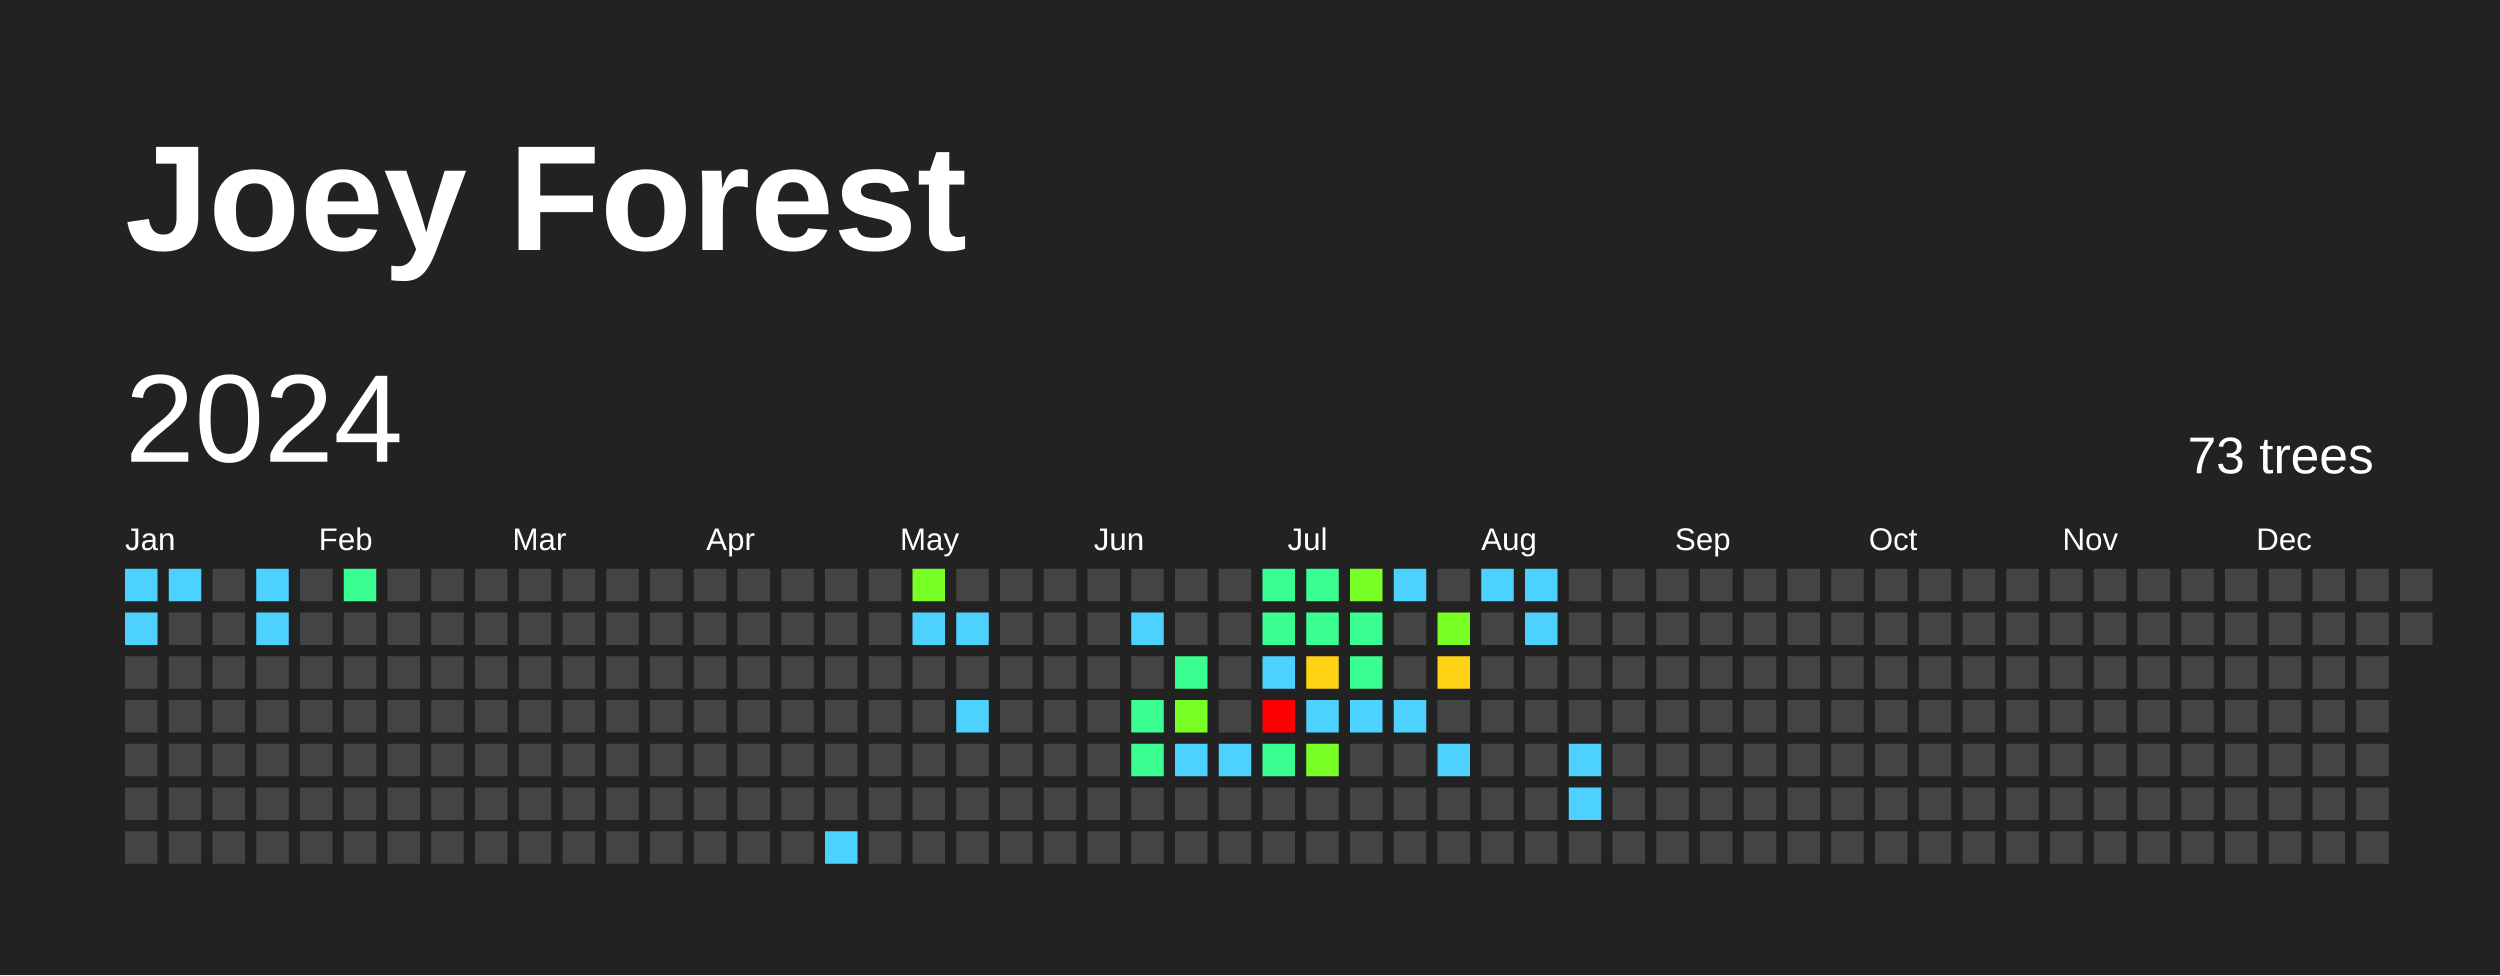
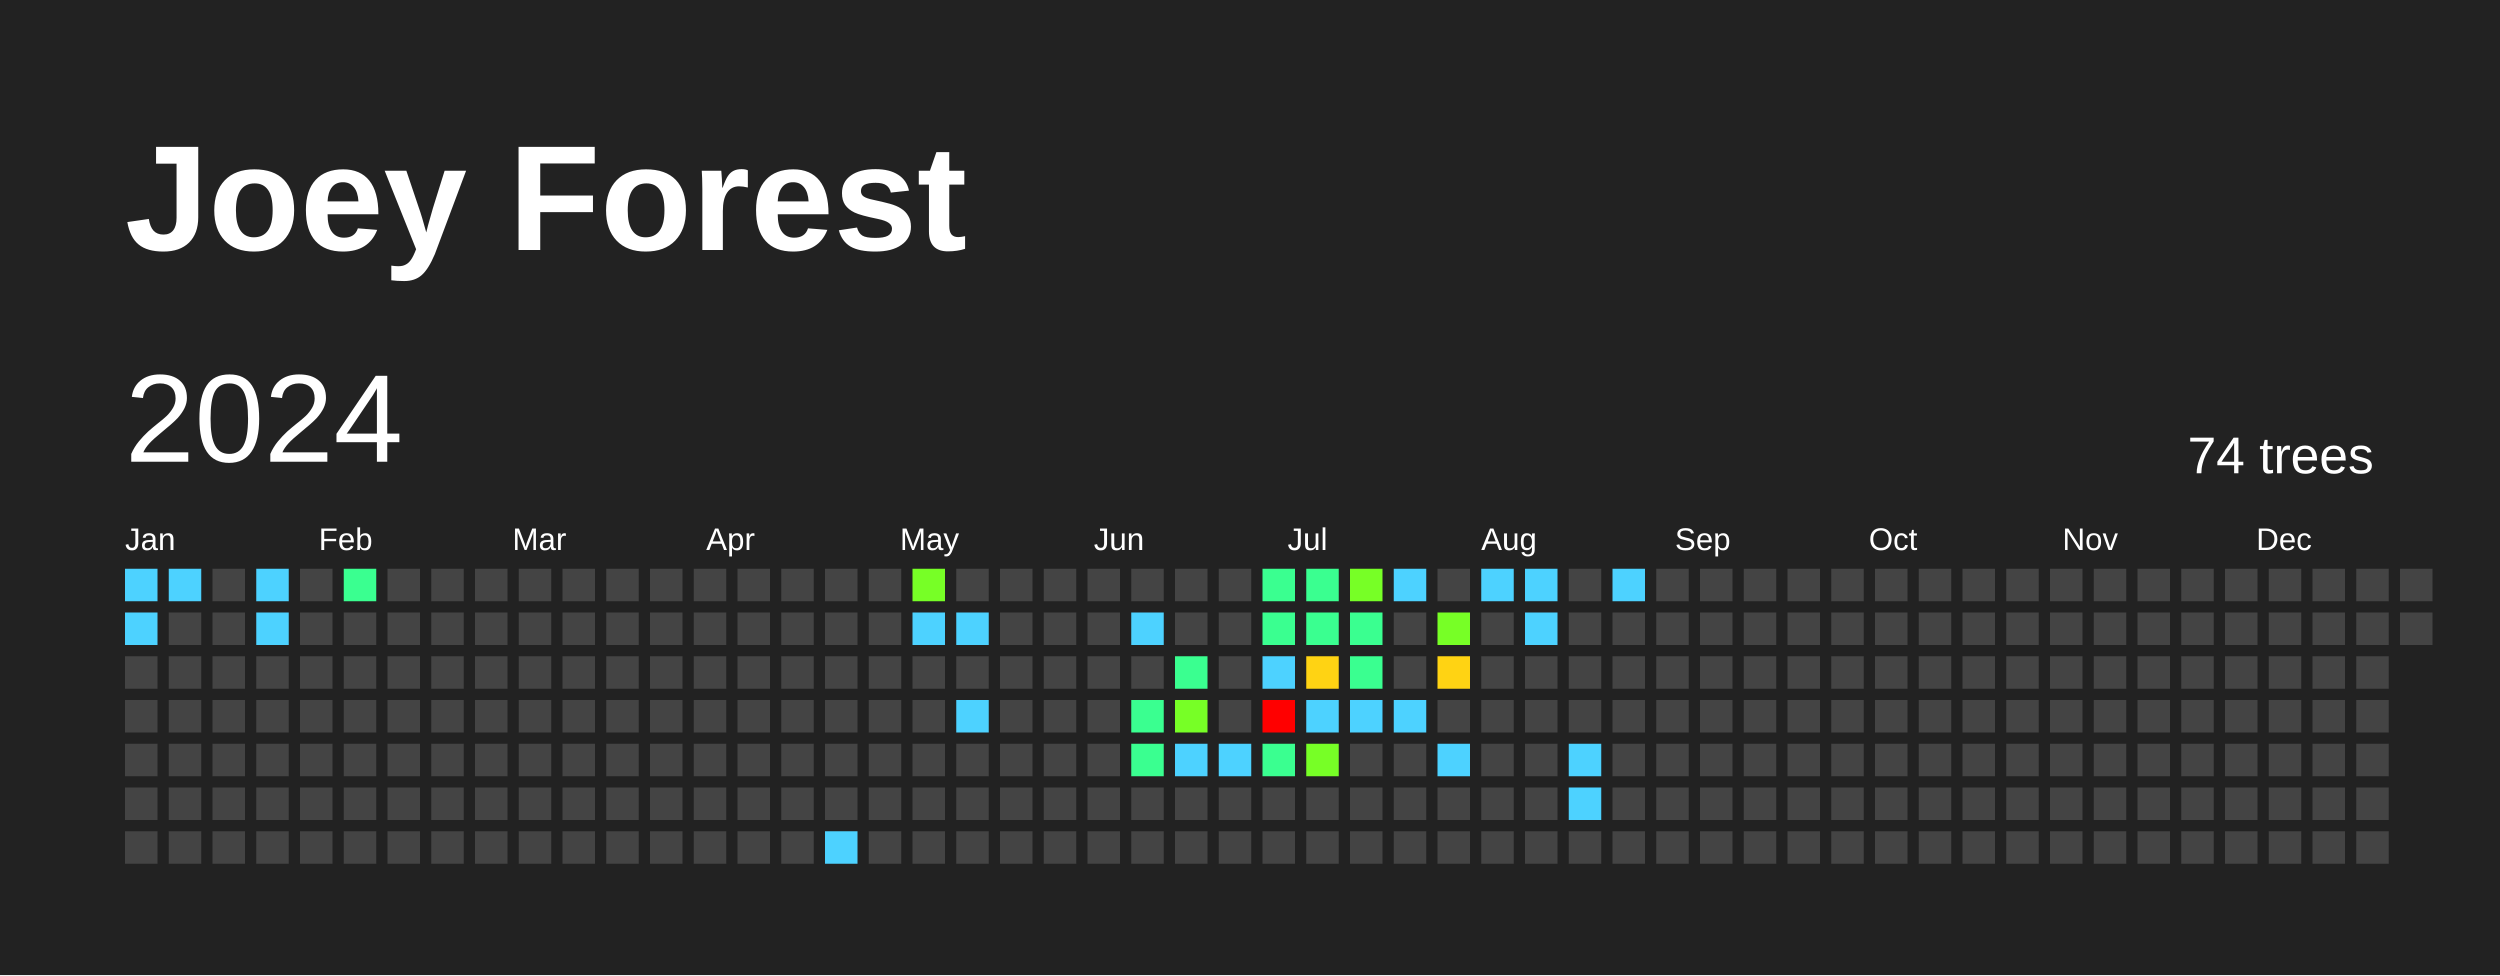
<svg xmlns="http://www.w3.org/2000/svg" baseProfile="full" height="78mm" version="1.1" viewBox="0,0,200,78" width="200mm">
  <defs />
  <rect fill="#222222" height="78" width="200" x="0" y="0" />
  <text fill="#FFFFFF" style="font-size:12px; font-family:Arial; font-weight:bold;" x="10" y="20">Joey Forest</text>
  <text dominant-baseline="hanging" fill="#FFFFFF" style="font-size:10.0px; font-family:Arial;" x="10" y="30">2024</text>
-   <text dominant-baseline="hanging" fill="#FFFFFF" style="font-size:4.125px; font-family:Arial;" x="175" y="35">73 trees</text>
+   <text dominant-baseline="hanging" fill="#FFFFFF" style="font-size:4.125px; font-family:Arial;" x="175" y="35">74 trees</text>
  <text fill="#FFFFFF" style="font-size:2.5px; font-family:Arial" x="10.0" y="44">Jan</text>
  <text fill="#FFFFFF" style="font-size:2.5px; font-family:Arial" x="25.5" y="44">Feb</text>
  <text fill="#FFFFFF" style="font-size:2.5px; font-family:Arial" x="41.0" y="44">Mar</text>
  <text fill="#FFFFFF" style="font-size:2.5px; font-family:Arial" x="56.5" y="44">Apr</text>
  <text fill="#FFFFFF" style="font-size:2.5px; font-family:Arial" x="72.0" y="44">May</text>
  <text fill="#FFFFFF" style="font-size:2.5px; font-family:Arial" x="87.5" y="44">Jun</text>
  <text fill="#FFFFFF" style="font-size:2.5px; font-family:Arial" x="103.0" y="44">Jul</text>
  <text fill="#FFFFFF" style="font-size:2.5px; font-family:Arial" x="118.5" y="44">Aug</text>
  <text fill="#FFFFFF" style="font-size:2.5px; font-family:Arial" x="134.0" y="44">Sep</text>
  <text fill="#FFFFFF" style="font-size:2.5px; font-family:Arial" x="149.5" y="44">Oct</text>
  <text fill="#FFFFFF" style="font-size:2.5px; font-family:Arial" x="165.0" y="44">Nov</text>
  <text fill="#FFFFFF" style="font-size:2.5px; font-family:Arial" x="180.5" y="44">Dec</text>
  <rect fill="#4dd2ff" height="2.6" width="2.6" x="10.0" y="45.5" />
  <rect fill="#4dd2ff" height="2.6" width="2.6" x="10.0" y="49.0" />
  <rect fill="#444444" height="2.6" width="2.6" x="10.0" y="52.5" />
  <rect fill="#444444" height="2.6" width="2.6" x="10.0" y="56.0" />
  <rect fill="#444444" height="2.6" width="2.6" x="10.0" y="59.5" />
  <rect fill="#444444" height="2.6" width="2.6" x="10.0" y="63.0" />
  <rect fill="#444444" height="2.6" width="2.6" x="10.0" y="66.5" />
  <rect fill="#4dd2ff" height="2.6" width="2.6" x="13.5" y="45.5" />
  <rect fill="#444444" height="2.6" width="2.6" x="13.5" y="49.0" />
  <rect fill="#444444" height="2.6" width="2.6" x="13.5" y="52.5" />
  <rect fill="#444444" height="2.6" width="2.6" x="13.5" y="56.0" />
  <rect fill="#444444" height="2.6" width="2.6" x="13.5" y="59.5" />
  <rect fill="#444444" height="2.6" width="2.6" x="13.5" y="63.0" />
  <rect fill="#444444" height="2.6" width="2.6" x="13.5" y="66.5" />
  <rect fill="#444444" height="2.6" width="2.6" x="17.0" y="45.5" />
  <rect fill="#444444" height="2.6" width="2.6" x="17.0" y="49.0" />
  <rect fill="#444444" height="2.6" width="2.6" x="17.0" y="52.5" />
  <rect fill="#444444" height="2.6" width="2.6" x="17.0" y="56.0" />
  <rect fill="#444444" height="2.6" width="2.6" x="17.0" y="59.5" />
  <rect fill="#444444" height="2.6" width="2.6" x="17.0" y="63.0" />
  <rect fill="#444444" height="2.6" width="2.6" x="17.0" y="66.5" />
  <rect fill="#4dd2ff" height="2.6" width="2.6" x="20.5" y="45.5" />
  <rect fill="#4dd2ff" height="2.6" width="2.6" x="20.5" y="49.0" />
  <rect fill="#444444" height="2.6" width="2.6" x="20.5" y="52.5" />
  <rect fill="#444444" height="2.6" width="2.6" x="20.5" y="56.0" />
  <rect fill="#444444" height="2.6" width="2.6" x="20.5" y="59.5" />
  <rect fill="#444444" height="2.6" width="2.6" x="20.5" y="63.0" />
  <rect fill="#444444" height="2.6" width="2.6" x="20.5" y="66.5" />
  <rect fill="#444444" height="2.6" width="2.6" x="24.0" y="45.5" />
  <rect fill="#444444" height="2.6" width="2.6" x="24.0" y="49.0" />
  <rect fill="#444444" height="2.6" width="2.6" x="24.0" y="52.5" />
  <rect fill="#444444" height="2.6" width="2.6" x="24.0" y="56.0" />
  <rect fill="#444444" height="2.6" width="2.6" x="24.0" y="59.5" />
  <rect fill="#444444" height="2.6" width="2.6" x="24.0" y="63.0" />
  <rect fill="#444444" height="2.6" width="2.6" x="24.0" y="66.5" />
  <rect fill="#3aff90" height="2.6" width="2.6" x="27.5" y="45.5" />
  <rect fill="#444444" height="2.6" width="2.6" x="27.5" y="49.0" />
  <rect fill="#444444" height="2.6" width="2.6" x="27.5" y="52.5" />
  <rect fill="#444444" height="2.6" width="2.6" x="27.5" y="56.0" />
  <rect fill="#444444" height="2.6" width="2.6" x="27.5" y="59.5" />
  <rect fill="#444444" height="2.6" width="2.6" x="27.5" y="63.0" />
  <rect fill="#444444" height="2.6" width="2.6" x="27.5" y="66.5" />
  <rect fill="#444444" height="2.6" width="2.6" x="31.0" y="45.5" />
  <rect fill="#444444" height="2.6" width="2.6" x="31.0" y="49.0" />
  <rect fill="#444444" height="2.6" width="2.6" x="31.0" y="52.5" />
  <rect fill="#444444" height="2.6" width="2.6" x="31.0" y="56.0" />
  <rect fill="#444444" height="2.6" width="2.6" x="31.0" y="59.5" />
  <rect fill="#444444" height="2.6" width="2.6" x="31.0" y="63.0" />
  <rect fill="#444444" height="2.6" width="2.6" x="31.0" y="66.5" />
  <rect fill="#444444" height="2.6" width="2.6" x="34.5" y="45.5" />
  <rect fill="#444444" height="2.6" width="2.6" x="34.5" y="49.0" />
  <rect fill="#444444" height="2.6" width="2.6" x="34.5" y="52.5" />
  <rect fill="#444444" height="2.6" width="2.6" x="34.5" y="56.0" />
  <rect fill="#444444" height="2.6" width="2.6" x="34.5" y="59.5" />
  <rect fill="#444444" height="2.6" width="2.6" x="34.5" y="63.0" />
  <rect fill="#444444" height="2.6" width="2.6" x="34.5" y="66.5" />
  <rect fill="#444444" height="2.6" width="2.6" x="38.0" y="45.5" />
  <rect fill="#444444" height="2.6" width="2.6" x="38.0" y="49.0" />
  <rect fill="#444444" height="2.6" width="2.6" x="38.0" y="52.5" />
  <rect fill="#444444" height="2.6" width="2.6" x="38.0" y="56.0" />
  <rect fill="#444444" height="2.6" width="2.6" x="38.0" y="59.5" />
  <rect fill="#444444" height="2.6" width="2.6" x="38.0" y="63.0" />
  <rect fill="#444444" height="2.6" width="2.6" x="38.0" y="66.5" />
  <rect fill="#444444" height="2.6" width="2.6" x="41.5" y="45.5" />
  <rect fill="#444444" height="2.6" width="2.6" x="41.5" y="49.0" />
  <rect fill="#444444" height="2.6" width="2.6" x="41.5" y="52.5" />
  <rect fill="#444444" height="2.6" width="2.6" x="41.5" y="56.0" />
  <rect fill="#444444" height="2.6" width="2.6" x="41.5" y="59.5" />
  <rect fill="#444444" height="2.6" width="2.6" x="41.5" y="63.0" />
  <rect fill="#444444" height="2.6" width="2.6" x="41.5" y="66.5" />
  <rect fill="#444444" height="2.6" width="2.6" x="45.0" y="45.5" />
  <rect fill="#444444" height="2.6" width="2.6" x="45.0" y="49.0" />
  <rect fill="#444444" height="2.6" width="2.6" x="45.0" y="52.5" />
  <rect fill="#444444" height="2.6" width="2.6" x="45.0" y="56.0" />
  <rect fill="#444444" height="2.6" width="2.6" x="45.0" y="59.5" />
  <rect fill="#444444" height="2.6" width="2.6" x="45.0" y="63.0" />
  <rect fill="#444444" height="2.6" width="2.6" x="45.0" y="66.5" />
  <rect fill="#444444" height="2.6" width="2.6" x="48.5" y="45.5" />
  <rect fill="#444444" height="2.6" width="2.6" x="48.5" y="49.0" />
  <rect fill="#444444" height="2.6" width="2.6" x="48.5" y="52.5" />
  <rect fill="#444444" height="2.6" width="2.6" x="48.5" y="56.0" />
  <rect fill="#444444" height="2.6" width="2.6" x="48.5" y="59.5" />
  <rect fill="#444444" height="2.6" width="2.6" x="48.5" y="63.0" />
  <rect fill="#444444" height="2.6" width="2.6" x="48.5" y="66.5" />
  <rect fill="#444444" height="2.6" width="2.6" x="52.0" y="45.5" />
  <rect fill="#444444" height="2.6" width="2.6" x="52.0" y="49.0" />
  <rect fill="#444444" height="2.6" width="2.6" x="52.0" y="52.5" />
  <rect fill="#444444" height="2.6" width="2.6" x="52.0" y="56.0" />
  <rect fill="#444444" height="2.6" width="2.6" x="52.0" y="59.5" />
  <rect fill="#444444" height="2.6" width="2.6" x="52.0" y="63.0" />
  <rect fill="#444444" height="2.6" width="2.6" x="52.0" y="66.5" />
  <rect fill="#444444" height="2.6" width="2.6" x="55.5" y="45.5" />
  <rect fill="#444444" height="2.6" width="2.6" x="55.5" y="49.0" />
  <rect fill="#444444" height="2.6" width="2.6" x="55.5" y="52.5" />
  <rect fill="#444444" height="2.6" width="2.6" x="55.5" y="56.0" />
  <rect fill="#444444" height="2.6" width="2.6" x="55.5" y="59.5" />
  <rect fill="#444444" height="2.6" width="2.6" x="55.5" y="63.0" />
  <rect fill="#444444" height="2.6" width="2.6" x="55.5" y="66.5" />
  <rect fill="#444444" height="2.6" width="2.6" x="59.0" y="45.5" />
  <rect fill="#444444" height="2.6" width="2.6" x="59.0" y="49.0" />
  <rect fill="#444444" height="2.6" width="2.6" x="59.0" y="52.5" />
  <rect fill="#444444" height="2.6" width="2.6" x="59.0" y="56.0" />
  <rect fill="#444444" height="2.6" width="2.6" x="59.0" y="59.5" />
  <rect fill="#444444" height="2.6" width="2.6" x="59.0" y="63.0" />
  <rect fill="#444444" height="2.6" width="2.6" x="59.0" y="66.5" />
  <rect fill="#444444" height="2.6" width="2.6" x="62.5" y="45.5" />
  <rect fill="#444444" height="2.6" width="2.6" x="62.5" y="49.0" />
  <rect fill="#444444" height="2.6" width="2.6" x="62.5" y="52.5" />
  <rect fill="#444444" height="2.6" width="2.6" x="62.5" y="56.0" />
  <rect fill="#444444" height="2.6" width="2.6" x="62.5" y="59.5" />
  <rect fill="#444444" height="2.6" width="2.6" x="62.5" y="63.0" />
  <rect fill="#444444" height="2.6" width="2.6" x="62.5" y="66.5" />
  <rect fill="#444444" height="2.6" width="2.6" x="66.0" y="45.5" />
  <rect fill="#444444" height="2.6" width="2.6" x="66.0" y="49.0" />
  <rect fill="#444444" height="2.6" width="2.6" x="66.0" y="52.5" />
  <rect fill="#444444" height="2.6" width="2.6" x="66.0" y="56.0" />
  <rect fill="#444444" height="2.6" width="2.6" x="66.0" y="59.5" />
  <rect fill="#444444" height="2.6" width="2.6" x="66.0" y="63.0" />
  <rect fill="#4dd2ff" height="2.6" width="2.6" x="66.0" y="66.5" />
  <rect fill="#444444" height="2.6" width="2.6" x="69.5" y="45.5" />
  <rect fill="#444444" height="2.6" width="2.6" x="69.5" y="49.0" />
  <rect fill="#444444" height="2.6" width="2.6" x="69.5" y="52.5" />
  <rect fill="#444444" height="2.6" width="2.6" x="69.5" y="56.0" />
  <rect fill="#444444" height="2.6" width="2.6" x="69.5" y="59.5" />
  <rect fill="#444444" height="2.6" width="2.6" x="69.5" y="63.0" />
  <rect fill="#444444" height="2.6" width="2.6" x="69.5" y="66.5" />
  <rect fill="#77ff26" height="2.6" width="2.6" x="73.0" y="45.5" />
  <rect fill="#4dd2ff" height="2.6" width="2.6" x="73.0" y="49.0" />
  <rect fill="#444444" height="2.6" width="2.6" x="73.0" y="52.5" />
  <rect fill="#444444" height="2.6" width="2.6" x="73.0" y="56.0" />
  <rect fill="#444444" height="2.6" width="2.6" x="73.0" y="59.5" />
  <rect fill="#444444" height="2.6" width="2.6" x="73.0" y="63.0" />
  <rect fill="#444444" height="2.6" width="2.6" x="73.0" y="66.5" />
  <rect fill="#444444" height="2.6" width="2.6" x="76.5" y="45.5" />
  <rect fill="#4dd2ff" height="2.6" width="2.6" x="76.5" y="49.0" />
  <rect fill="#444444" height="2.6" width="2.6" x="76.5" y="52.5" />
  <rect fill="#4dd2ff" height="2.6" width="2.6" x="76.5" y="56.0" />
  <rect fill="#444444" height="2.6" width="2.6" x="76.5" y="59.5" />
  <rect fill="#444444" height="2.6" width="2.6" x="76.5" y="63.0" />
  <rect fill="#444444" height="2.6" width="2.6" x="76.5" y="66.5" />
  <rect fill="#444444" height="2.6" width="2.6" x="80.0" y="45.5" />
  <rect fill="#444444" height="2.6" width="2.6" x="80.0" y="49.0" />
  <rect fill="#444444" height="2.6" width="2.6" x="80.0" y="52.5" />
  <rect fill="#444444" height="2.6" width="2.6" x="80.0" y="56.0" />
  <rect fill="#444444" height="2.6" width="2.6" x="80.0" y="59.5" />
  <rect fill="#444444" height="2.6" width="2.6" x="80.0" y="63.0" />
  <rect fill="#444444" height="2.6" width="2.6" x="80.0" y="66.5" />
  <rect fill="#444444" height="2.6" width="2.6" x="83.5" y="45.5" />
  <rect fill="#444444" height="2.6" width="2.6" x="83.5" y="49.0" />
  <rect fill="#444444" height="2.6" width="2.6" x="83.5" y="52.5" />
  <rect fill="#444444" height="2.6" width="2.6" x="83.5" y="56.0" />
  <rect fill="#444444" height="2.6" width="2.6" x="83.5" y="59.5" />
  <rect fill="#444444" height="2.6" width="2.6" x="83.5" y="63.0" />
  <rect fill="#444444" height="2.6" width="2.6" x="83.5" y="66.5" />
  <rect fill="#444444" height="2.6" width="2.6" x="87.0" y="45.5" />
  <rect fill="#444444" height="2.6" width="2.6" x="87.0" y="49.0" />
  <rect fill="#444444" height="2.6" width="2.6" x="87.0" y="52.5" />
  <rect fill="#444444" height="2.6" width="2.6" x="87.0" y="56.0" />
  <rect fill="#444444" height="2.6" width="2.6" x="87.0" y="59.5" />
  <rect fill="#444444" height="2.6" width="2.6" x="87.0" y="63.0" />
  <rect fill="#444444" height="2.6" width="2.6" x="87.0" y="66.5" />
  <rect fill="#444444" height="2.6" width="2.6" x="90.5" y="45.5" />
  <rect fill="#4dd2ff" height="2.6" width="2.6" x="90.5" y="49.0" />
  <rect fill="#444444" height="2.6" width="2.6" x="90.5" y="52.5" />
  <rect fill="#3aff90" height="2.6" width="2.6" x="90.5" y="56.0" />
  <rect fill="#3aff90" height="2.6" width="2.6" x="90.5" y="59.5" />
  <rect fill="#444444" height="2.6" width="2.6" x="90.5" y="63.0" />
  <rect fill="#444444" height="2.6" width="2.6" x="90.5" y="66.5" />
  <rect fill="#444444" height="2.6" width="2.6" x="94.0" y="45.5" />
  <rect fill="#444444" height="2.6" width="2.6" x="94.0" y="49.0" />
  <rect fill="#3aff90" height="2.6" width="2.6" x="94.0" y="52.5" />
  <rect fill="#77ff26" height="2.6" width="2.6" x="94.0" y="56.0" />
  <rect fill="#4dd2ff" height="2.6" width="2.6" x="94.0" y="59.5" />
  <rect fill="#444444" height="2.6" width="2.6" x="94.0" y="63.0" />
  <rect fill="#444444" height="2.6" width="2.6" x="94.0" y="66.5" />
  <rect fill="#444444" height="2.6" width="2.6" x="97.5" y="45.5" />
  <rect fill="#444444" height="2.6" width="2.6" x="97.5" y="49.0" />
  <rect fill="#444444" height="2.6" width="2.6" x="97.5" y="52.5" />
  <rect fill="#444444" height="2.6" width="2.6" x="97.5" y="56.0" />
  <rect fill="#4dd2ff" height="2.6" width="2.6" x="97.5" y="59.5" />
  <rect fill="#444444" height="2.6" width="2.6" x="97.5" y="63.0" />
  <rect fill="#444444" height="2.6" width="2.6" x="97.5" y="66.5" />
  <rect fill="#3aff90" height="2.6" width="2.6" x="101.0" y="45.5" />
  <rect fill="#3aff90" height="2.6" width="2.6" x="101.0" y="49.0" />
  <rect fill="#4dd2ff" height="2.6" width="2.6" x="101.0" y="52.5" />
  <rect fill="red" height="2.6" width="2.6" x="101.0" y="56.0" />
  <rect fill="#3aff90" height="2.6" width="2.6" x="101.0" y="59.5" />
  <rect fill="#444444" height="2.6" width="2.6" x="101.0" y="63.0" />
  <rect fill="#444444" height="2.6" width="2.6" x="101.0" y="66.5" />
  <rect fill="#3aff90" height="2.6" width="2.6" x="104.5" y="45.5" />
  <rect fill="#3aff90" height="2.6" width="2.6" x="104.5" y="49.0" />
  <rect fill="#ffd313" height="2.6" width="2.6" x="104.5" y="52.5" />
  <rect fill="#4dd2ff" height="2.6" width="2.6" x="104.5" y="56.0" />
  <rect fill="#77ff26" height="2.6" width="2.6" x="104.5" y="59.5" />
  <rect fill="#444444" height="2.6" width="2.6" x="104.5" y="63.0" />
  <rect fill="#444444" height="2.6" width="2.6" x="104.5" y="66.5" />
  <rect fill="#77ff26" height="2.6" width="2.6" x="108.0" y="45.5" />
  <rect fill="#3aff90" height="2.6" width="2.6" x="108.0" y="49.0" />
  <rect fill="#3aff90" height="2.6" width="2.6" x="108.0" y="52.5" />
  <rect fill="#4dd2ff" height="2.6" width="2.6" x="108.0" y="56.0" />
  <rect fill="#444444" height="2.6" width="2.6" x="108.0" y="59.5" />
  <rect fill="#444444" height="2.6" width="2.6" x="108.0" y="63.0" />
  <rect fill="#444444" height="2.6" width="2.6" x="108.0" y="66.5" />
  <rect fill="#4dd2ff" height="2.6" width="2.6" x="111.5" y="45.5" />
  <rect fill="#444444" height="2.6" width="2.6" x="111.5" y="49.0" />
  <rect fill="#444444" height="2.6" width="2.6" x="111.5" y="52.5" />
  <rect fill="#4dd2ff" height="2.6" width="2.6" x="111.5" y="56.0" />
  <rect fill="#444444" height="2.6" width="2.6" x="111.5" y="59.5" />
  <rect fill="#444444" height="2.6" width="2.6" x="111.5" y="63.0" />
  <rect fill="#444444" height="2.6" width="2.6" x="111.5" y="66.5" />
  <rect fill="#444444" height="2.6" width="2.6" x="115.0" y="45.5" />
  <rect fill="#77ff26" height="2.6" width="2.6" x="115.0" y="49.0" />
  <rect fill="#ffd313" height="2.6" width="2.6" x="115.0" y="52.5" />
  <rect fill="#444444" height="2.6" width="2.6" x="115.0" y="56.0" />
  <rect fill="#4dd2ff" height="2.6" width="2.6" x="115.0" y="59.5" />
  <rect fill="#444444" height="2.6" width="2.6" x="115.0" y="63.0" />
  <rect fill="#444444" height="2.6" width="2.6" x="115.0" y="66.5" />
  <rect fill="#4dd2ff" height="2.6" width="2.6" x="118.5" y="45.5" />
  <rect fill="#444444" height="2.6" width="2.6" x="118.5" y="49.0" />
  <rect fill="#444444" height="2.6" width="2.6" x="118.5" y="52.5" />
  <rect fill="#444444" height="2.6" width="2.6" x="118.5" y="56.0" />
  <rect fill="#444444" height="2.6" width="2.6" x="118.5" y="59.5" />
  <rect fill="#444444" height="2.6" width="2.6" x="118.5" y="63.0" />
  <rect fill="#444444" height="2.6" width="2.6" x="118.5" y="66.5" />
  <rect fill="#4dd2ff" height="2.6" width="2.6" x="122.0" y="45.5" />
  <rect fill="#4dd2ff" height="2.6" width="2.6" x="122.0" y="49.0" />
  <rect fill="#444444" height="2.6" width="2.6" x="122.0" y="52.5" />
  <rect fill="#444444" height="2.6" width="2.6" x="122.0" y="56.0" />
  <rect fill="#444444" height="2.6" width="2.6" x="122.0" y="59.5" />
  <rect fill="#444444" height="2.6" width="2.6" x="122.0" y="63.0" />
  <rect fill="#444444" height="2.6" width="2.6" x="122.0" y="66.5" />
  <rect fill="#444444" height="2.6" width="2.6" x="125.5" y="45.5" />
  <rect fill="#444444" height="2.6" width="2.6" x="125.5" y="49.0" />
  <rect fill="#444444" height="2.6" width="2.6" x="125.5" y="52.5" />
  <rect fill="#444444" height="2.6" width="2.6" x="125.5" y="56.0" />
  <rect fill="#4dd2ff" height="2.6" width="2.6" x="125.5" y="59.5" />
  <rect fill="#4dd2ff" height="2.6" width="2.6" x="125.5" y="63.0" />
  <rect fill="#444444" height="2.6" width="2.6" x="125.5" y="66.5" />
-   <rect fill="#444444" height="2.6" width="2.6" x="129.0" y="45.5" />
+   <rect fill="#4dd2ff" height="2.6" width="2.6" x="129.0" y="45.5" />
  <rect fill="#444444" height="2.6" width="2.6" x="129.0" y="49.0" />
  <rect fill="#444444" height="2.6" width="2.6" x="129.0" y="52.5" />
  <rect fill="#444444" height="2.6" width="2.6" x="129.0" y="56.0" />
  <rect fill="#444444" height="2.6" width="2.6" x="129.0" y="59.5" />
  <rect fill="#444444" height="2.6" width="2.6" x="129.0" y="63.0" />
  <rect fill="#444444" height="2.6" width="2.6" x="129.0" y="66.5" />
  <rect fill="#444444" height="2.6" width="2.6" x="132.5" y="45.5" />
  <rect fill="#444444" height="2.6" width="2.6" x="132.5" y="49.0" />
  <rect fill="#444444" height="2.6" width="2.6" x="132.5" y="52.5" />
  <rect fill="#444444" height="2.6" width="2.6" x="132.5" y="56.0" />
  <rect fill="#444444" height="2.6" width="2.6" x="132.5" y="59.5" />
  <rect fill="#444444" height="2.6" width="2.6" x="132.5" y="63.0" />
  <rect fill="#444444" height="2.6" width="2.6" x="132.5" y="66.5" />
  <rect fill="#444444" height="2.6" width="2.6" x="136.0" y="45.5" />
  <rect fill="#444444" height="2.6" width="2.6" x="136.0" y="49.0" />
  <rect fill="#444444" height="2.6" width="2.6" x="136.0" y="52.5" />
  <rect fill="#444444" height="2.6" width="2.6" x="136.0" y="56.0" />
  <rect fill="#444444" height="2.6" width="2.6" x="136.0" y="59.5" />
  <rect fill="#444444" height="2.6" width="2.6" x="136.0" y="63.0" />
  <rect fill="#444444" height="2.6" width="2.6" x="136.0" y="66.5" />
  <rect fill="#444444" height="2.6" width="2.6" x="139.5" y="45.5" />
  <rect fill="#444444" height="2.6" width="2.6" x="139.5" y="49.0" />
  <rect fill="#444444" height="2.6" width="2.6" x="139.5" y="52.5" />
  <rect fill="#444444" height="2.6" width="2.6" x="139.5" y="56.0" />
  <rect fill="#444444" height="2.6" width="2.6" x="139.5" y="59.5" />
  <rect fill="#444444" height="2.6" width="2.6" x="139.5" y="63.0" />
  <rect fill="#444444" height="2.6" width="2.6" x="139.5" y="66.5" />
  <rect fill="#444444" height="2.6" width="2.6" x="143.0" y="45.5" />
  <rect fill="#444444" height="2.6" width="2.6" x="143.0" y="49.0" />
  <rect fill="#444444" height="2.6" width="2.6" x="143.0" y="52.5" />
  <rect fill="#444444" height="2.6" width="2.6" x="143.0" y="56.0" />
  <rect fill="#444444" height="2.6" width="2.6" x="143.0" y="59.5" />
  <rect fill="#444444" height="2.6" width="2.6" x="143.0" y="63.0" />
  <rect fill="#444444" height="2.6" width="2.6" x="143.0" y="66.5" />
  <rect fill="#444444" height="2.6" width="2.6" x="146.5" y="45.5" />
  <rect fill="#444444" height="2.6" width="2.6" x="146.5" y="49.0" />
  <rect fill="#444444" height="2.6" width="2.6" x="146.5" y="52.5" />
  <rect fill="#444444" height="2.6" width="2.6" x="146.5" y="56.0" />
  <rect fill="#444444" height="2.6" width="2.6" x="146.5" y="59.5" />
  <rect fill="#444444" height="2.6" width="2.6" x="146.5" y="63.0" />
  <rect fill="#444444" height="2.6" width="2.6" x="146.5" y="66.5" />
  <rect fill="#444444" height="2.6" width="2.6" x="150.0" y="45.5" />
  <rect fill="#444444" height="2.6" width="2.6" x="150.0" y="49.0" />
  <rect fill="#444444" height="2.6" width="2.6" x="150.0" y="52.5" />
  <rect fill="#444444" height="2.6" width="2.6" x="150.0" y="56.0" />
  <rect fill="#444444" height="2.6" width="2.6" x="150.0" y="59.5" />
  <rect fill="#444444" height="2.6" width="2.6" x="150.0" y="63.0" />
  <rect fill="#444444" height="2.6" width="2.6" x="150.0" y="66.5" />
  <rect fill="#444444" height="2.6" width="2.6" x="153.5" y="45.5" />
  <rect fill="#444444" height="2.6" width="2.6" x="153.5" y="49.0" />
  <rect fill="#444444" height="2.6" width="2.6" x="153.5" y="52.5" />
  <rect fill="#444444" height="2.6" width="2.6" x="153.5" y="56.0" />
  <rect fill="#444444" height="2.6" width="2.6" x="153.5" y="59.5" />
  <rect fill="#444444" height="2.6" width="2.6" x="153.5" y="63.0" />
  <rect fill="#444444" height="2.6" width="2.6" x="153.5" y="66.5" />
  <rect fill="#444444" height="2.6" width="2.6" x="157.0" y="45.5" />
  <rect fill="#444444" height="2.6" width="2.6" x="157.0" y="49.0" />
  <rect fill="#444444" height="2.6" width="2.6" x="157.0" y="52.5" />
  <rect fill="#444444" height="2.6" width="2.6" x="157.0" y="56.0" />
  <rect fill="#444444" height="2.6" width="2.6" x="157.0" y="59.5" />
  <rect fill="#444444" height="2.6" width="2.6" x="157.0" y="63.0" />
  <rect fill="#444444" height="2.6" width="2.6" x="157.0" y="66.5" />
  <rect fill="#444444" height="2.6" width="2.6" x="160.5" y="45.5" />
  <rect fill="#444444" height="2.6" width="2.6" x="160.5" y="49.0" />
  <rect fill="#444444" height="2.6" width="2.6" x="160.5" y="52.5" />
  <rect fill="#444444" height="2.6" width="2.6" x="160.5" y="56.0" />
  <rect fill="#444444" height="2.6" width="2.6" x="160.5" y="59.5" />
  <rect fill="#444444" height="2.6" width="2.6" x="160.5" y="63.0" />
  <rect fill="#444444" height="2.6" width="2.6" x="160.5" y="66.5" />
  <rect fill="#444444" height="2.6" width="2.6" x="164.0" y="45.5" />
  <rect fill="#444444" height="2.6" width="2.6" x="164.0" y="49.0" />
  <rect fill="#444444" height="2.6" width="2.6" x="164.0" y="52.5" />
  <rect fill="#444444" height="2.6" width="2.6" x="164.0" y="56.0" />
  <rect fill="#444444" height="2.6" width="2.6" x="164.0" y="59.5" />
  <rect fill="#444444" height="2.6" width="2.6" x="164.0" y="63.0" />
  <rect fill="#444444" height="2.6" width="2.6" x="164.0" y="66.5" />
  <rect fill="#444444" height="2.6" width="2.6" x="167.5" y="45.5" />
  <rect fill="#444444" height="2.6" width="2.6" x="167.5" y="49.0" />
  <rect fill="#444444" height="2.6" width="2.6" x="167.5" y="52.5" />
  <rect fill="#444444" height="2.6" width="2.6" x="167.5" y="56.0" />
  <rect fill="#444444" height="2.6" width="2.6" x="167.5" y="59.5" />
  <rect fill="#444444" height="2.6" width="2.6" x="167.5" y="63.0" />
  <rect fill="#444444" height="2.6" width="2.6" x="167.5" y="66.5" />
  <rect fill="#444444" height="2.6" width="2.6" x="171.0" y="45.5" />
  <rect fill="#444444" height="2.6" width="2.6" x="171.0" y="49.0" />
  <rect fill="#444444" height="2.6" width="2.6" x="171.0" y="52.5" />
  <rect fill="#444444" height="2.6" width="2.6" x="171.0" y="56.0" />
  <rect fill="#444444" height="2.6" width="2.6" x="171.0" y="59.5" />
  <rect fill="#444444" height="2.6" width="2.6" x="171.0" y="63.0" />
  <rect fill="#444444" height="2.6" width="2.6" x="171.0" y="66.5" />
  <rect fill="#444444" height="2.6" width="2.6" x="174.5" y="45.5" />
  <rect fill="#444444" height="2.6" width="2.6" x="174.5" y="49.0" />
  <rect fill="#444444" height="2.6" width="2.6" x="174.5" y="52.5" />
  <rect fill="#444444" height="2.6" width="2.6" x="174.5" y="56.0" />
  <rect fill="#444444" height="2.6" width="2.6" x="174.5" y="59.5" />
  <rect fill="#444444" height="2.6" width="2.6" x="174.5" y="63.0" />
  <rect fill="#444444" height="2.6" width="2.6" x="174.5" y="66.5" />
  <rect fill="#444444" height="2.6" width="2.6" x="178.0" y="45.5" />
  <rect fill="#444444" height="2.6" width="2.6" x="178.0" y="49.0" />
  <rect fill="#444444" height="2.6" width="2.6" x="178.0" y="52.5" />
  <rect fill="#444444" height="2.6" width="2.6" x="178.0" y="56.0" />
  <rect fill="#444444" height="2.6" width="2.6" x="178.0" y="59.5" />
  <rect fill="#444444" height="2.6" width="2.6" x="178.0" y="63.0" />
  <rect fill="#444444" height="2.6" width="2.6" x="178.0" y="66.5" />
  <rect fill="#444444" height="2.6" width="2.6" x="181.5" y="45.5" />
  <rect fill="#444444" height="2.6" width="2.6" x="181.5" y="49.0" />
  <rect fill="#444444" height="2.6" width="2.6" x="181.5" y="52.5" />
  <rect fill="#444444" height="2.6" width="2.6" x="181.5" y="56.0" />
  <rect fill="#444444" height="2.6" width="2.6" x="181.5" y="59.5" />
  <rect fill="#444444" height="2.6" width="2.6" x="181.5" y="63.0" />
  <rect fill="#444444" height="2.6" width="2.6" x="181.5" y="66.5" />
  <rect fill="#444444" height="2.6" width="2.6" x="185.0" y="45.5" />
  <rect fill="#444444" height="2.6" width="2.6" x="185.0" y="49.0" />
  <rect fill="#444444" height="2.6" width="2.6" x="185.0" y="52.5" />
  <rect fill="#444444" height="2.6" width="2.6" x="185.0" y="56.0" />
  <rect fill="#444444" height="2.6" width="2.6" x="185.0" y="59.5" />
  <rect fill="#444444" height="2.6" width="2.6" x="185.0" y="63.0" />
  <rect fill="#444444" height="2.6" width="2.6" x="185.0" y="66.5" />
  <rect fill="#444444" height="2.6" width="2.6" x="188.5" y="45.5" />
  <rect fill="#444444" height="2.6" width="2.6" x="188.5" y="49.0" />
  <rect fill="#444444" height="2.6" width="2.6" x="188.5" y="52.5" />
  <rect fill="#444444" height="2.6" width="2.6" x="188.5" y="56.0" />
  <rect fill="#444444" height="2.6" width="2.6" x="188.5" y="59.5" />
  <rect fill="#444444" height="2.6" width="2.6" x="188.5" y="63.0" />
  <rect fill="#444444" height="2.6" width="2.6" x="188.5" y="66.5" />
  <rect fill="#444444" height="2.6" width="2.6" x="192.0" y="45.5" />
  <rect fill="#444444" height="2.6" width="2.6" x="192.0" y="49.0" />
</svg>
